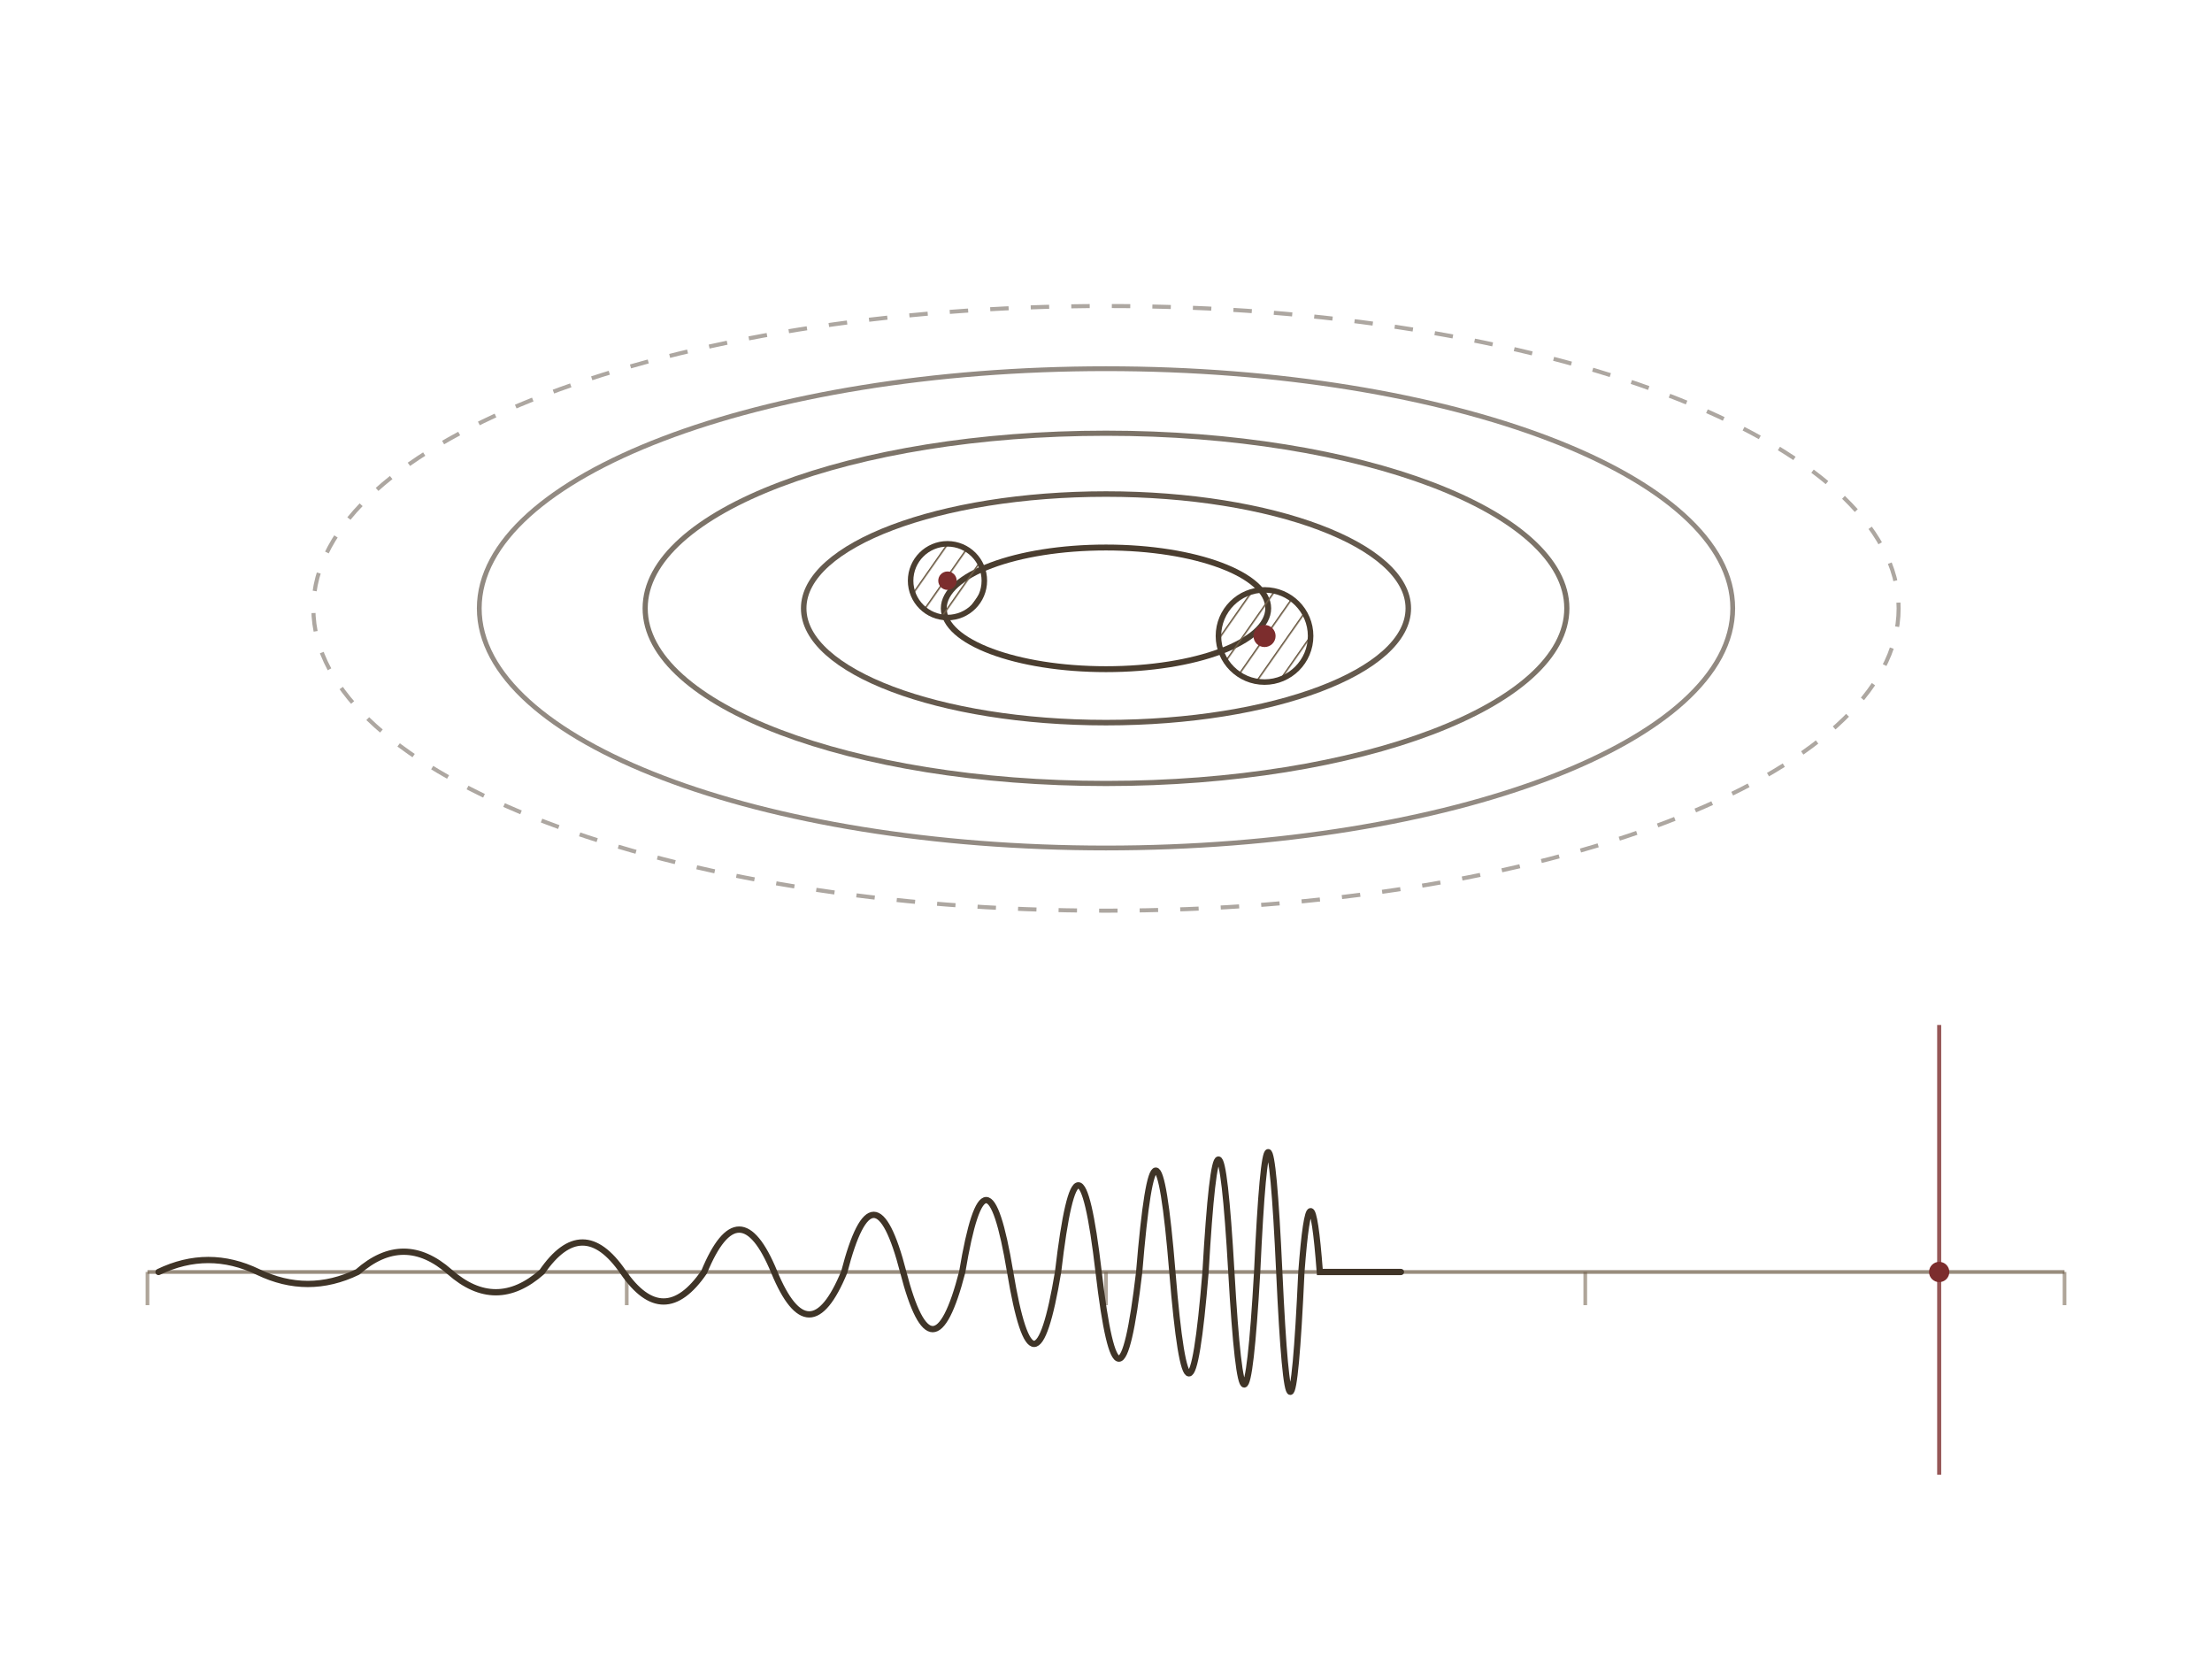
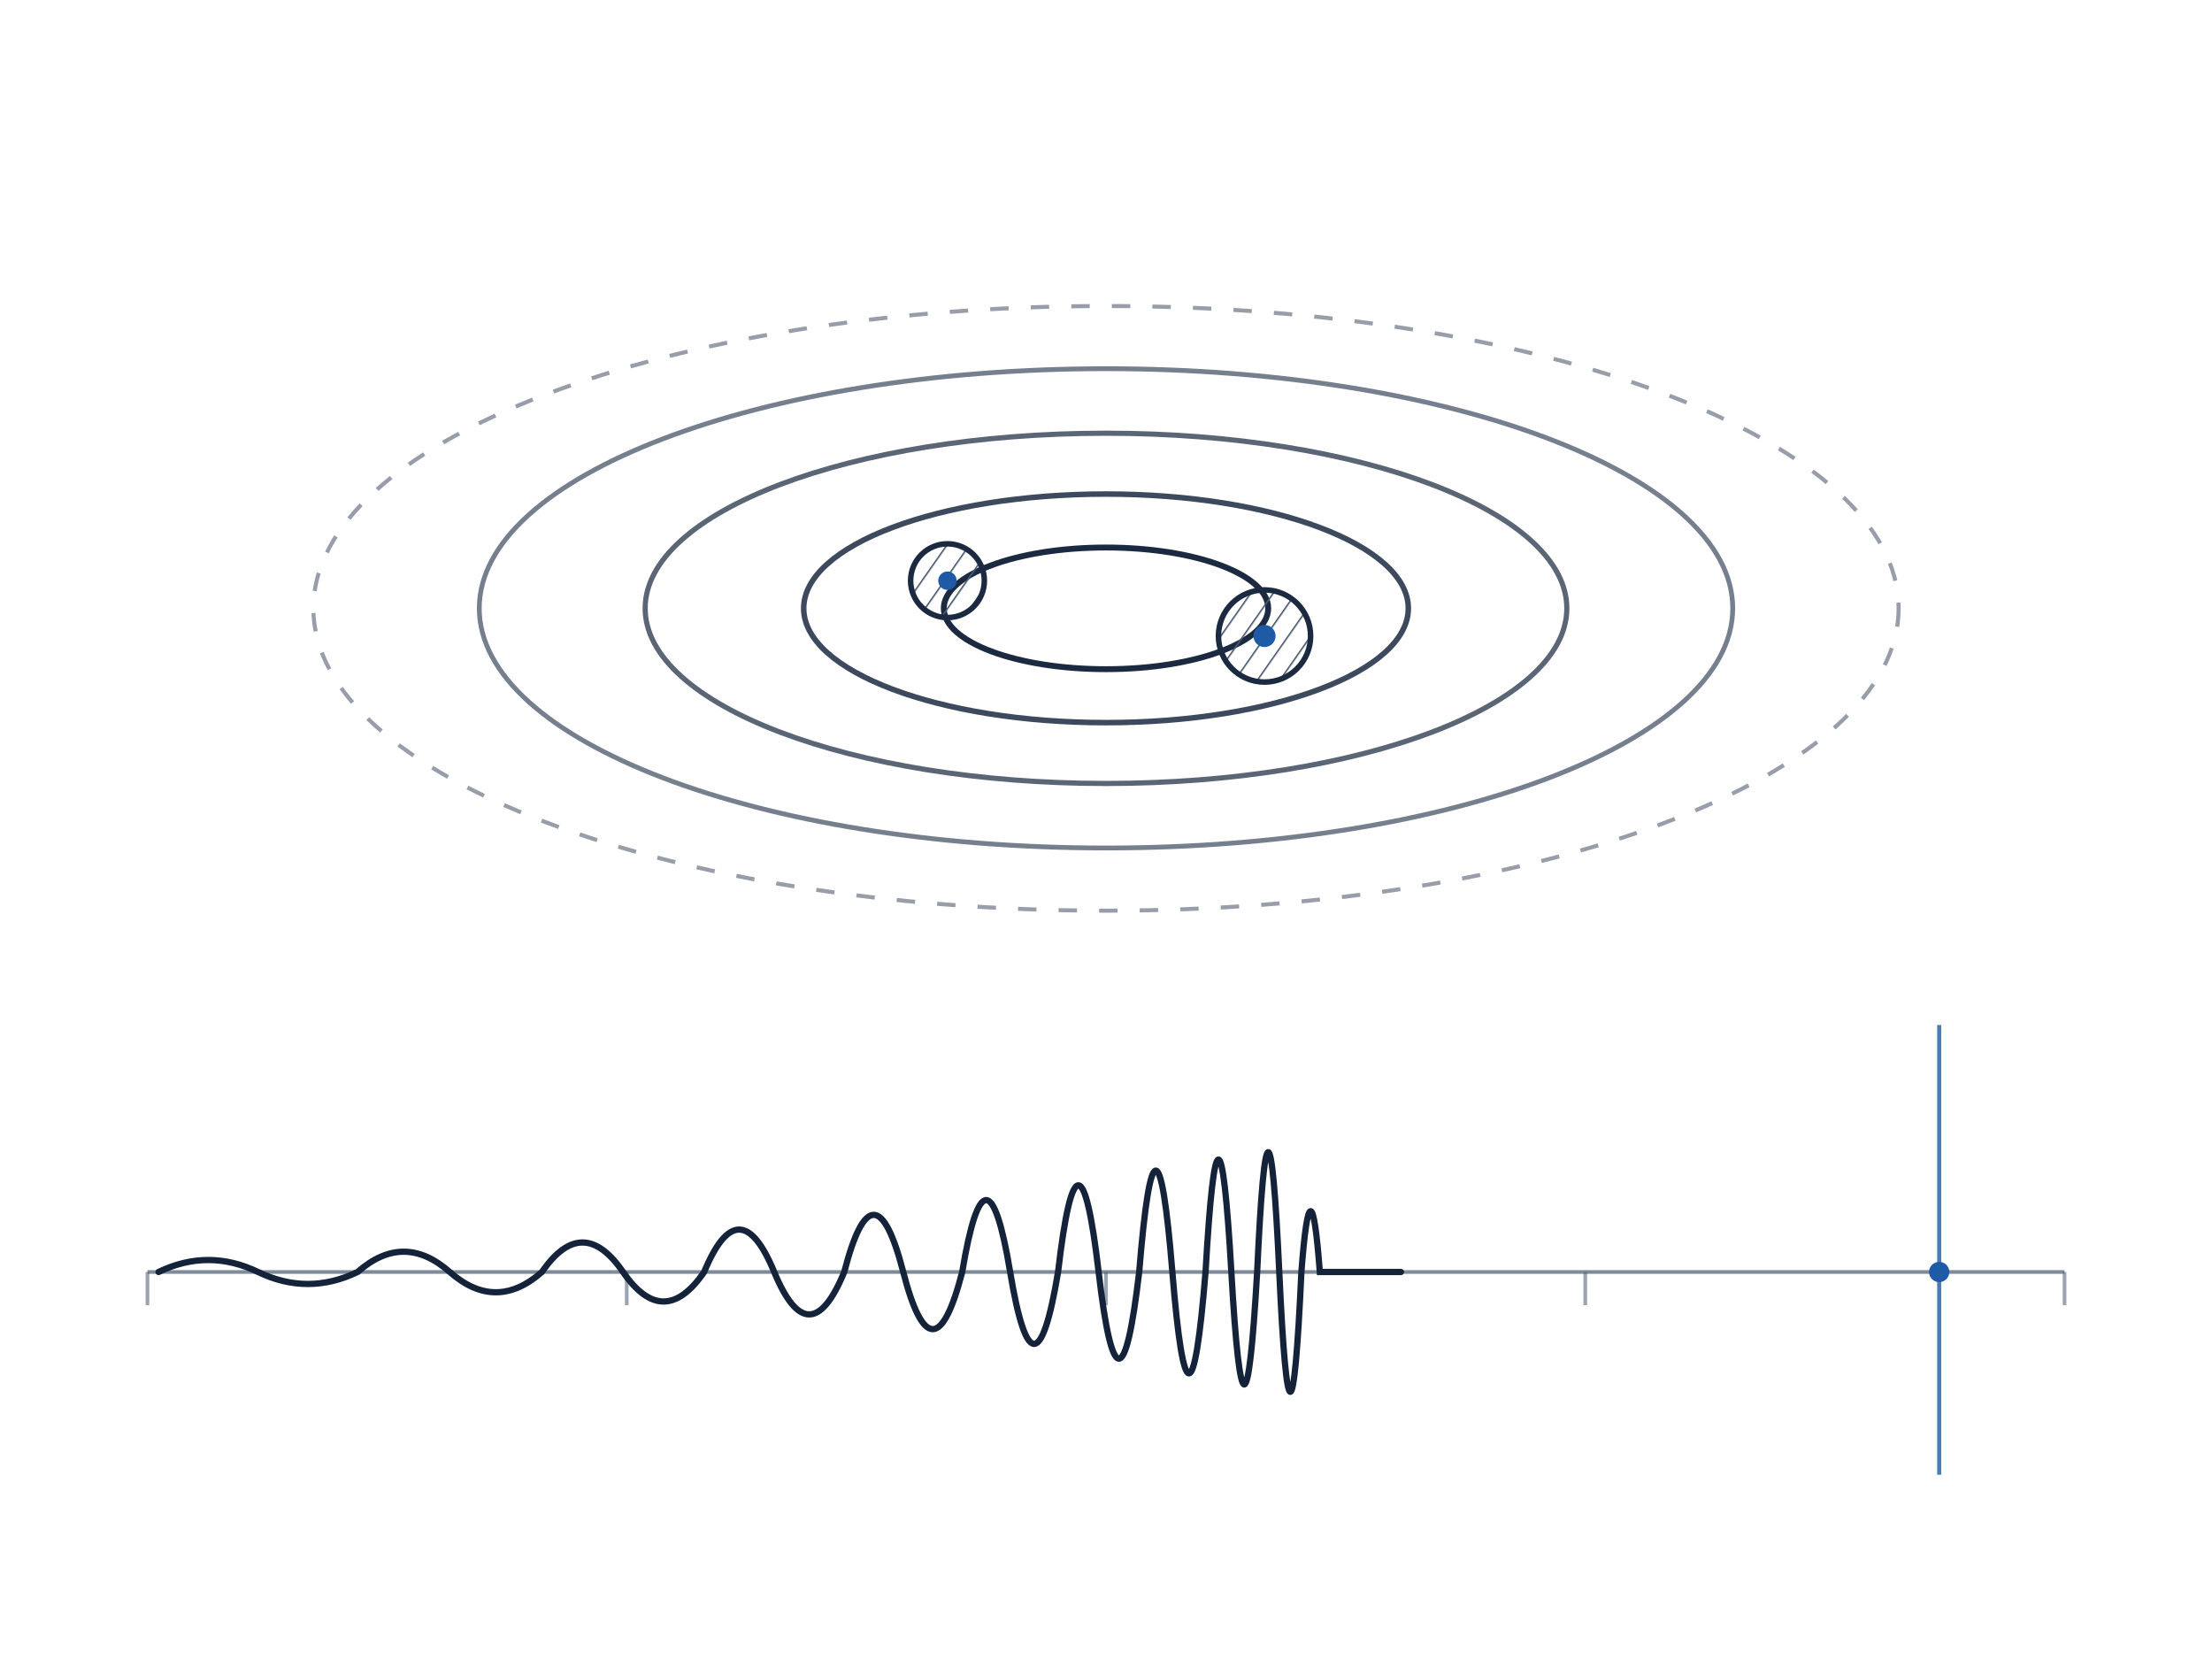
<svg xmlns="http://www.w3.org/2000/svg" viewBox="0 0 1200 900" width="1200" height="900" role="img" aria-label="Line plate of a binary inspiral and its chirp waveform">
  <defs>
    <pattern id="bnsHatch" width="10" height="10" patternUnits="userSpaceOnUse" patternTransform="rotate(35)">
-       <line x1="0" y1="0" x2="0" y2="10" stroke="#6d5c46" stroke-width="1.6" />
+       <line x1="0" y1="0" x2="0" y2="10" stroke="#4a5a70" stroke-width="1.6" />
    </pattern>
  </defs>
-   <g fill="none" stroke="#4a3d2f">
+   <g fill="none" stroke="#1b2a41">
    <ellipse cx="600" cy="330" rx="430" ry="164" stroke-width="2.2" stroke-opacity=".45" stroke-dasharray="10 12" />
    <ellipse cx="600" cy="330" rx="340" ry="130" stroke-width="2.6" stroke-opacity=".6" />
    <ellipse cx="600" cy="330" rx="250" ry="95" stroke-width="2.8" stroke-opacity=".72" />
    <ellipse cx="600" cy="330" rx="164" ry="62" stroke-width="3" stroke-opacity=".85" />
    <ellipse cx="600" cy="330" rx="88" ry="33" stroke-width="3.2" />
  </g>
-   <g stroke="#4a3d2f" stroke-width="3">
+   <g stroke="#1b2a41" stroke-width="3">
    <circle cx="686" cy="345" r="25" fill="url(#bnsHatch)" />
    <circle cx="514" cy="315" r="20" fill="url(#bnsHatch)" />
  </g>
-   <circle cx="686" cy="345" r="6" fill="#7c2d2d" />
-   <circle cx="514" cy="315" r="5" fill="#7c2d2d" />
-   <g stroke="#6d5c46" stroke-width="2">
+   <circle cx="686" cy="345" r="6" fill="#1f5aa6" />
+   <circle cx="514" cy="315" r="5" fill="#1f5aa6" />
+   <g stroke="#4a5a70" stroke-width="2">
    <line x1="80" y1="690" x2="1120" y2="690" stroke-opacity=".7" />
    <g stroke-opacity=".55">
      <line x1="80" y1="690" x2="80" y2="708" />
      <line x1="340" y1="690" x2="340" y2="708" />
      <line x1="600" y1="690" x2="600" y2="708" />
      <line x1="860" y1="690" x2="860" y2="708" />
      <line x1="1120" y1="690" x2="1120" y2="708" />
    </g>
  </g>
-   <path fill="none" stroke="#3f3427" stroke-width="3.4" stroke-linecap="round" d="M86 690        q 27 -13 54 0 q 27 13 54 0        q 25 -22 50 0 q 25 22 50 0        q 22 -32 44 0 q 22 32 44 0        q 19 -46 38 0 q 19 46 38 0        q 16 -62 32 0 q 16 62 32 0        q 13 -78 26 0 q 13 78 26 0        q 11 -94 22 0 q 11 94 22 0        q 9 -110 18 0 q 9 110 18 0        q 7 -122 14 0 q 7 122 14 0        q 6 -130 12 0 q 6 130 12 0        q 5 -66 10 0        l 44 0" />
-   <line x1="1052" y1="556" x2="1052" y2="800" stroke="#7c2d2d" stroke-width="2.2" stroke-opacity=".8" />
-   <circle cx="1052" cy="690" r="5.5" fill="#7c2d2d" />
+   <path fill="none" stroke="#14233a" stroke-width="3.4" stroke-linecap="round" d="M86 690        q 27 -13 54 0 q 27 13 54 0        q 25 -22 50 0 q 25 22 50 0        q 22 -32 44 0 q 22 32 44 0        q 19 -46 38 0 q 19 46 38 0        q 16 -62 32 0 q 16 62 32 0        q 13 -78 26 0 q 13 78 26 0        q 11 -94 22 0 q 11 94 22 0        q 9 -110 18 0 q 9 110 18 0        q 7 -122 14 0 q 7 122 14 0        q 6 -130 12 0 q 6 130 12 0        q 5 -66 10 0        l 44 0" />
+   <line x1="1052" y1="556" x2="1052" y2="800" stroke="#1f5aa6" stroke-width="2.2" stroke-opacity=".8" />
+   <circle cx="1052" cy="690" r="5.5" fill="#1f5aa6" />
</svg>
